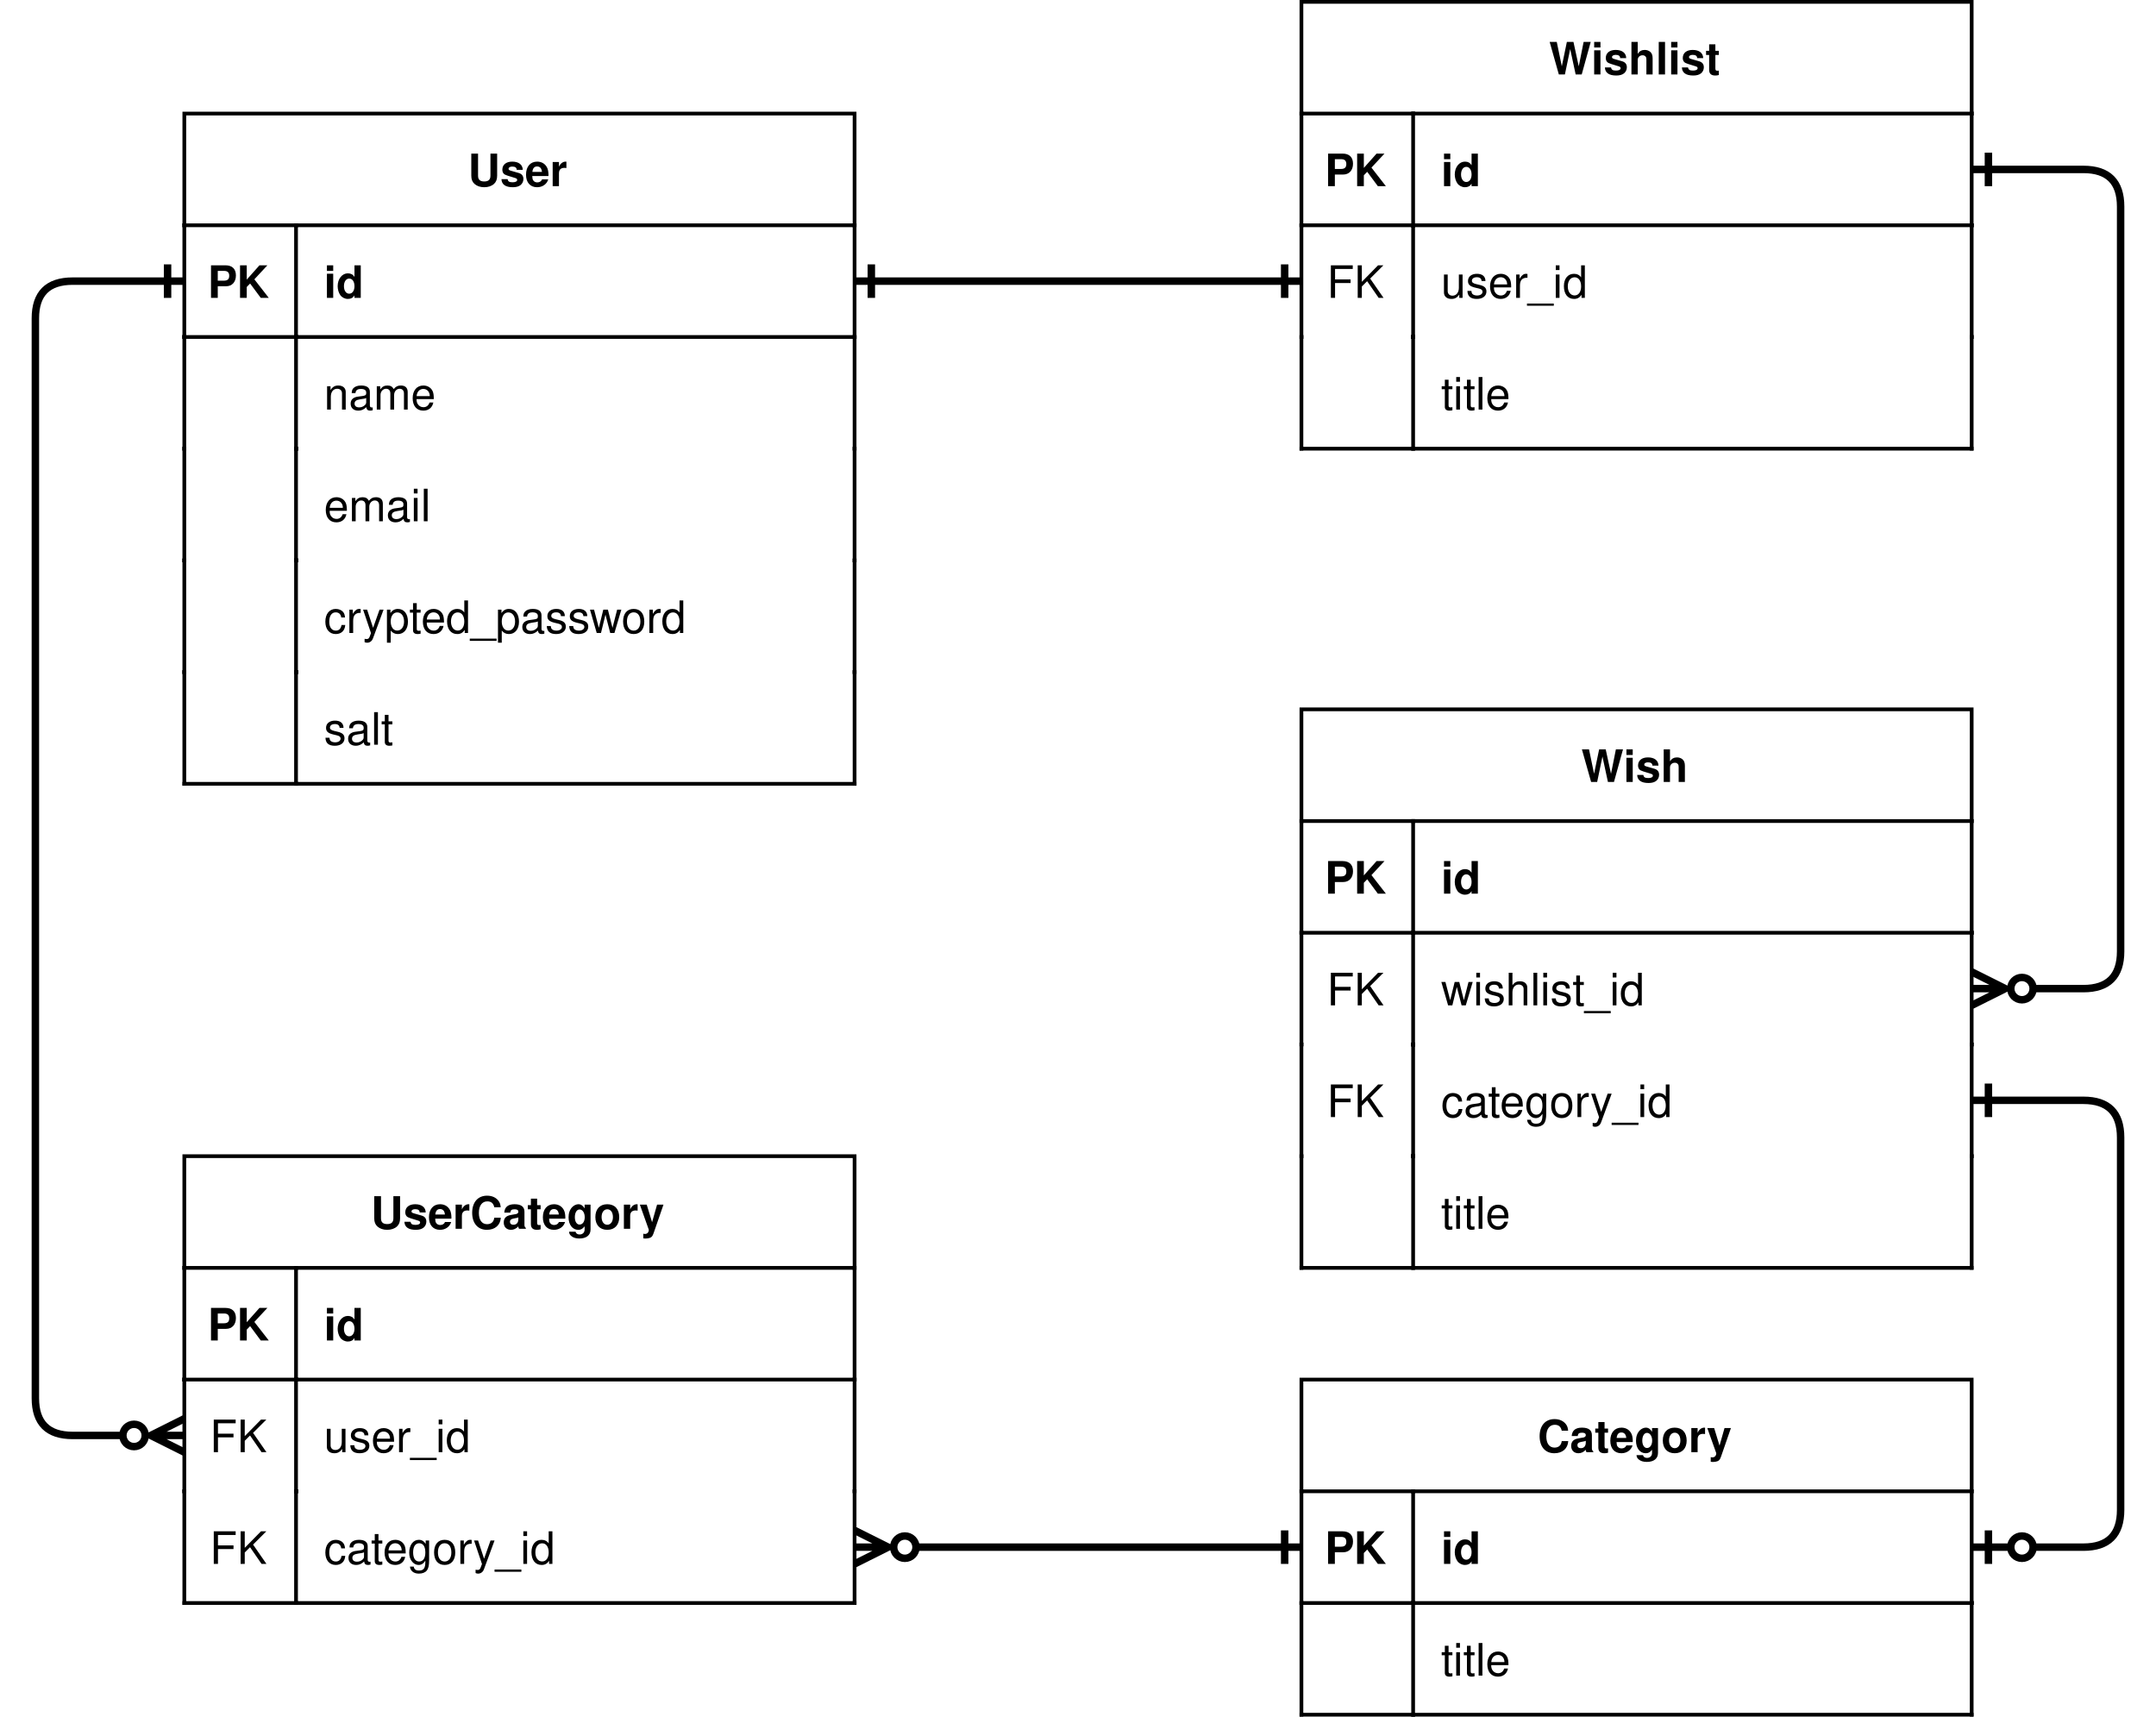
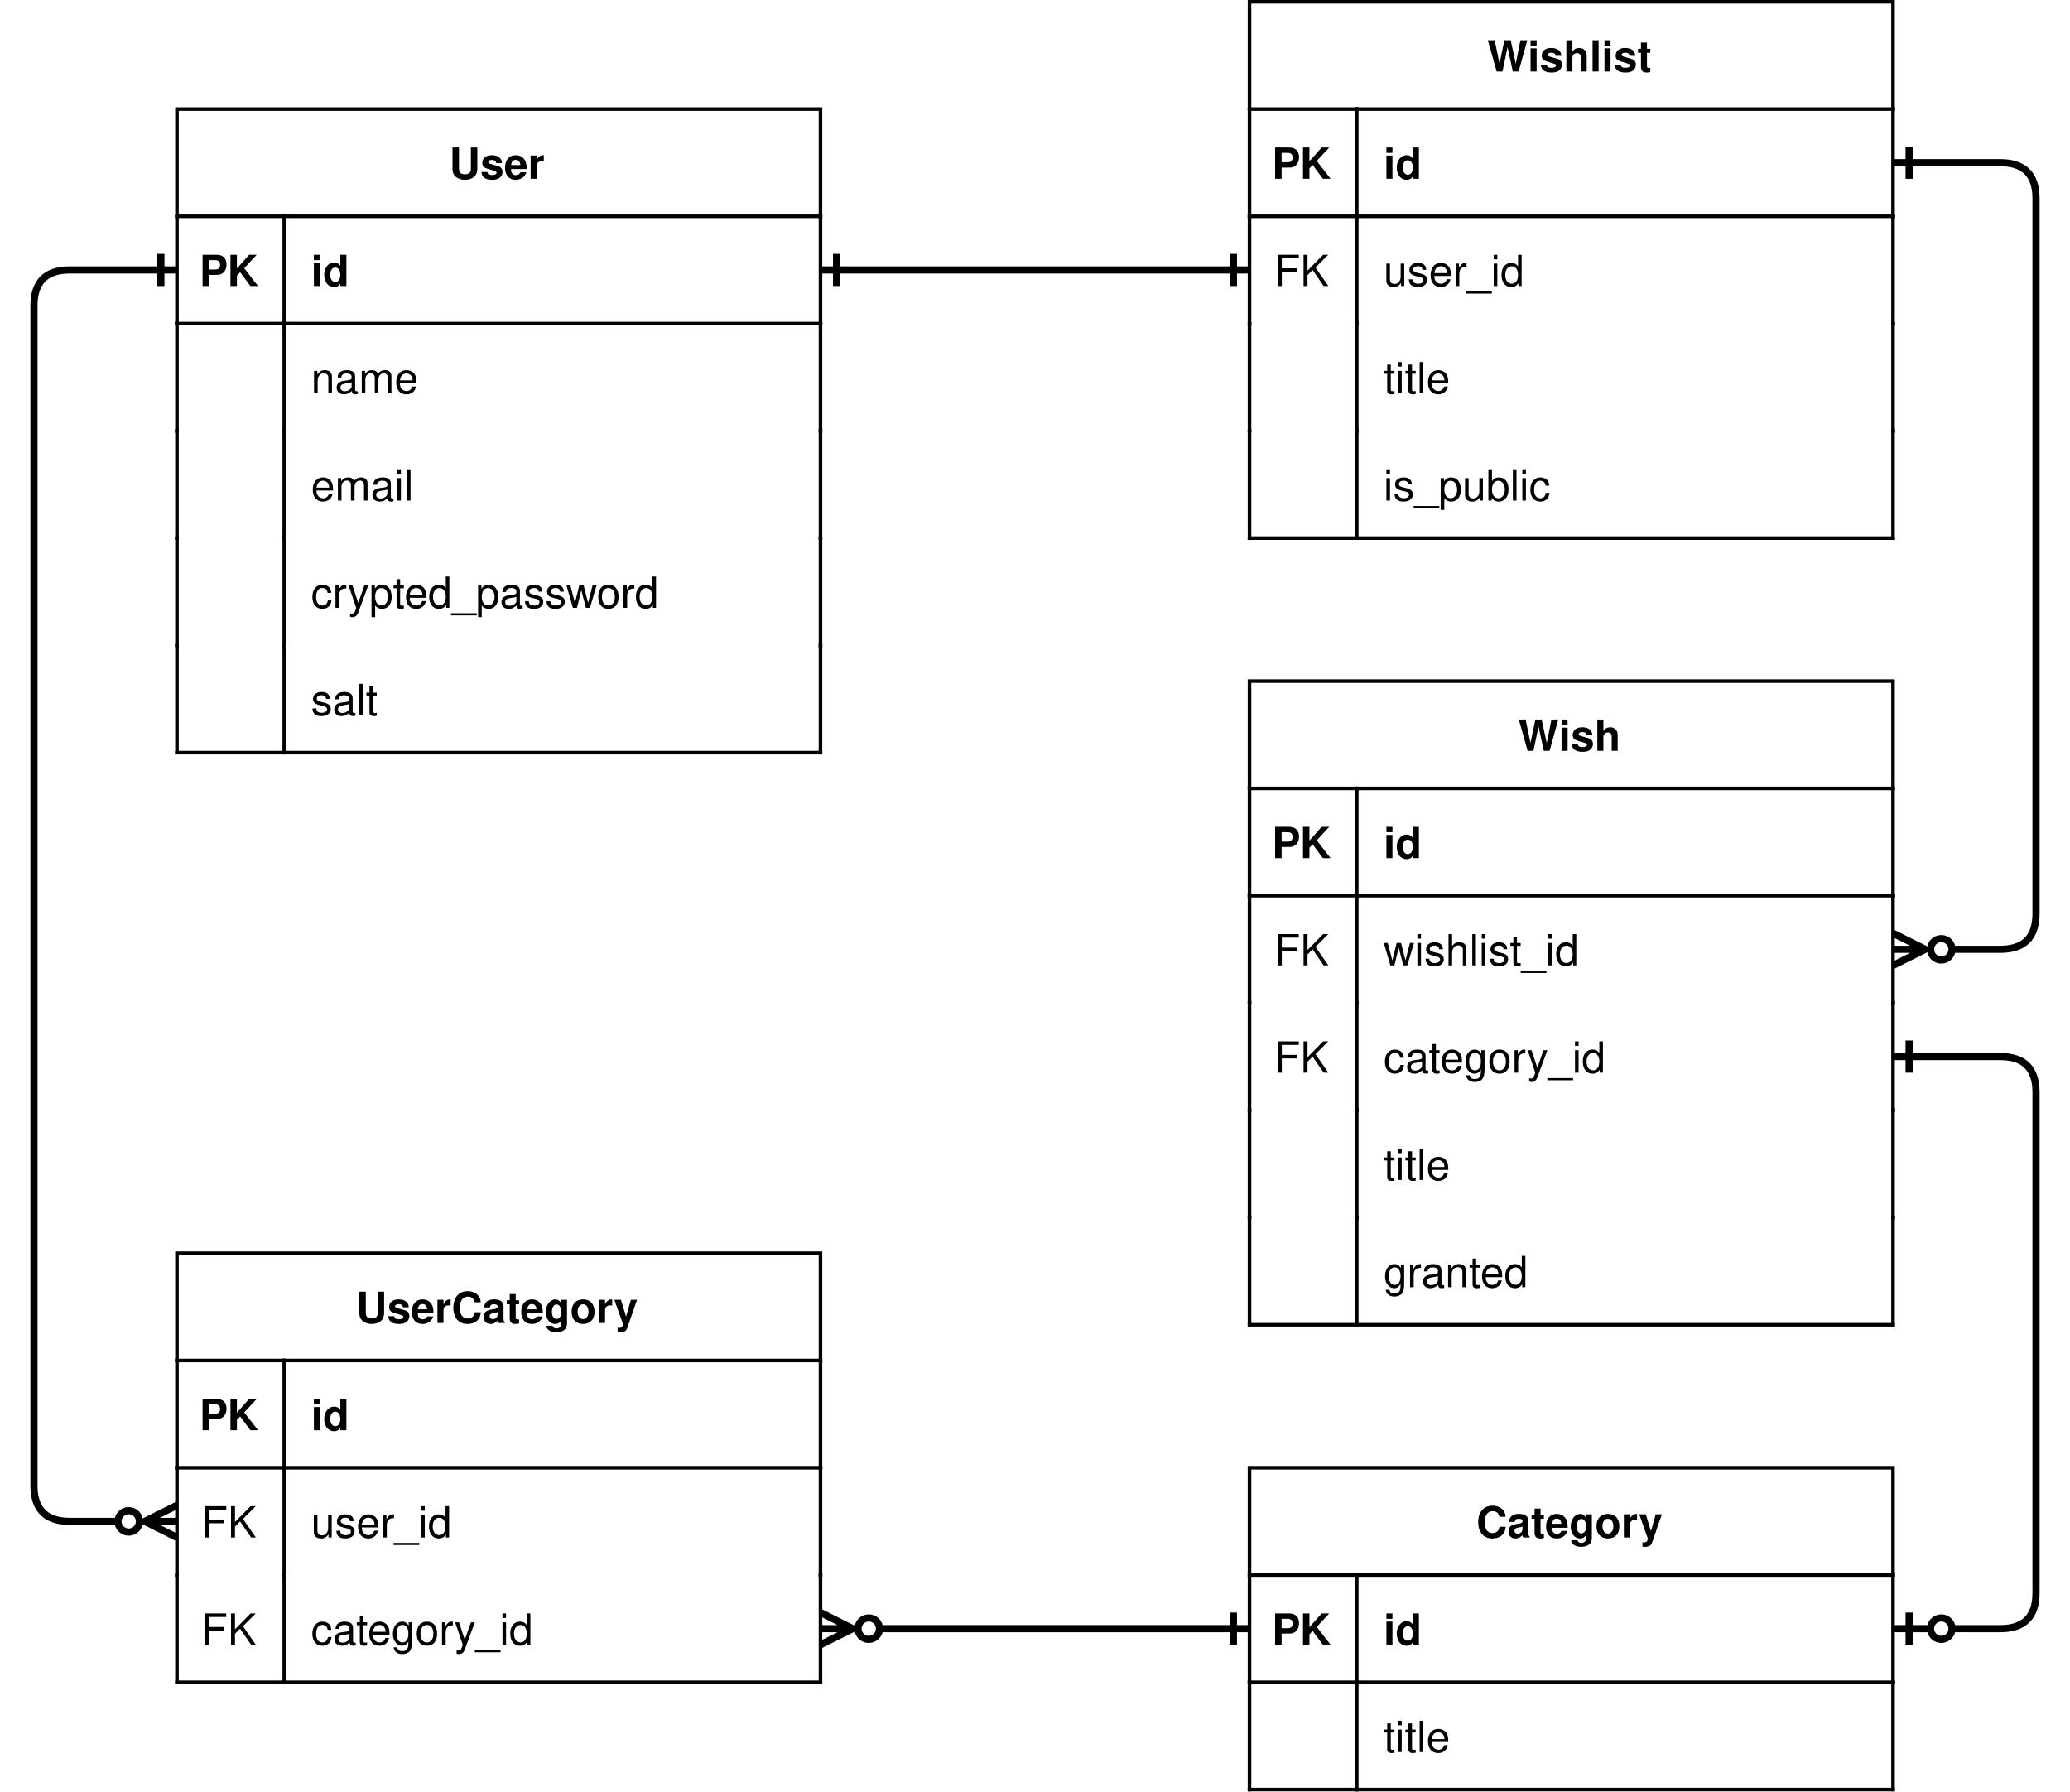
- <svg xmlns="http://www.w3.org/2000/svg" host="65bd71144e" version="1.1" width="579px" height="461px" viewBox="-0.5 -0.5 579 461" content="&lt;mxfile&gt;&lt;diagram id=&quot;xAMsCzg4ID9ks9TmJWlv&quot; name=&quot;ページ1&quot;&gt;7V1tb9o6FP41fJ3Ii6F8HLTdldbpTu2utn2aPOKCdU2MHLfAfv21iZ2EOOU6kKbUiVRV8cExznlOHsfPOU0HwWy1/cTgevmFRogM/GG0HQTXA98fXfnitzTsUgMIR6lhwXCUmrzc8ID/IGUcKusTjlBy0JFTSjheHxrnNI7RnB/YIGN0c9jtkZLDb13DBTIMD3NITOt3HPFlar3yx7n9L4QXS/3N3miSfrKCurO6kmQJI7opmIKbQTBjlPL0aLWdISJ9p/2Snnf7wqfZxBiKuc0JCohnSJ7Utf2TIKbmxnf6gsU01/KQw9/SNE04ZFzhEgyFQXiaQxyLU4Nrb98mBK4TvO+eWpaYRHdwR5+4Hki3po94i6L7FBbZVyB0JwaTTTn4oxj8QU1GfgwJXsTieC4uUn7jlKFEzOUOJlz1MN2gPPOMGEfbgkm55ROiK8TZTnTRn44URLtSe5Mj7l0p27KItjZCFWWLbOwcCHGgsKjGJTBwOY7JvQyi6ZIy/EciQZTnijjt2xu8IjAW0QmjkmlK93fj3t+YkBklVIIZ0xgZeMpOEaPrb5AtEFeGNcUx318ymIof4YTZ8AMYADHXmWh7eVv8yO6Mz2iccCbiRo6BBHwbJCGccrpWgxL0qMdnysXy+DflnK5eBNu3BluBG1hiGzQAbWhA+/Xzi+CKq+IYknvBYjBekBSKPanBHIoKvCo9mHmt7M7yDUaF5x7JnpeWOIpQXOnlwNrLBbcGNb2qBssdUHs0SARJxJCLCH+Ko8SAKpunFXrAQE988rboaTpM+06TNZzjeHGXnjkqwQteAd7tyzcRaBRuq+GaxXvUE7EVEQ+bIWLbRbYJIh7bQ9vOjYwirMezZ+GRtYsdYuErA7oYrtCl83DTgLrMu5Oed9vk3UmLvKt38e+ceCfWPnaIeD3PwA6tICZuUK89pC5Tr2eKQj33viL3en6b5FtDWbpg8vXsvewS+5ra0Zzt1hxFv9YwSTaUXbwW0Ti8TjOxqTb1TPyaTAzaZOIa0tIlMzGw9rJLTGyKR4n4hsHMH3wcVvx2g5XtoXaZlSsyON9xsiRYkNZRdh50InEalhOntsm17Dn4HFatSND0S2aNzGloDfcbpE4rsjHvNHfqd3LVrEi5uJo9rQGw02ulmanp6bjGDqY2HbeZQK1I0tx+vogH3pN2MlmsdoqT9egFEJ8SxH5dPjE3jqrLRByYiZueiF+TiNvMqAa+Ce5lKhEnEXNgvwd1iZjNTA3HnDhS5VIDU6dpuVpL+p97tcNqUmCbLM3APItYezXpHDUpuGg1KXBGTQo6qSYF3VGTagDs9GrZq0nnbGLq03GbalLglpoUdFJNCk01aaNyo84oSjWQdZmMw15RapeM21SUQlNRun3rZ+OTaDjspHYUmtrRXIy9oGznDA3XQNZlGh5XaL89Db8iDbdarj+uKNd3SNnPgrdT7Dw2RV+HlP0amLrMy6EJsoEvihZIi0HCf5jv7hGBHNP4Jv8klYxSYvZ8Sd18RdRdhuLoo3yfkWje3KeYC9MtJlmHLeY/Csc/JdYfgGpdb/XNKxua08VM2O5HsVE4Szbz0/Ytfd5+BSlPZ29UE0o7Mfpv9tYkvzKC1MKe0Cc2V55SNMj1KjLIE/vSibbM4Q2rMgXayPbOf0YHszgSbF/lMpaHcaj/sFVr2WEpwNILUmflwWUMBEoD+eWBUjcYA50SpeBoUIqFd0kXNIakGJDFADwnvry68VUOnVLE/UGMfqNfYLyrCLyjt0r1s0FVHF5VBCKwDMR68SVmC3eFDuqh6cXwG12Vwm8CjkZZub83BqVgSmdwcmiZ6ZWZ2oMcf0AddDKxCYaWj5WTBh4rwxrvPun0pqEa7ND+HR1v8YIxM0vyTvOaWZh2ansQmomQy9dsTstr1gDY5b0C6F/3eI6GU5+O28xrgoqNoEMSTha7neJoYBaGOSTh1MDUaVo2dzDy7cj9Lmbw4luSw9CSWRv5Y1/Qb2PO2caAi97GAGe2MaCT2xjQnW1MDYBdXi/1WtDT8UnbmPp03OY2ZmSWe73PiqAsSjvFxiPfgM+pP/OtgarTFNwrSe1ScJtFmSNTSXqnFNxJzWhkakbOFWXWQNZpGp4YcJ5UVqFrJ968bOegeuKgzuKwiKK58h69oL9xVUWmU+lanOHxqopyf+A1W1UxNpME7UVW0wU758WaVWTpDONBaAVNh5Z1Oa9L5VbW6P19arWVLvEvgqcBvbBqq9CvV20FwrN4QTTzfxKZds//02Zw8x8=&lt;/diagram&gt;&lt;/mxfile&gt;">
+ <svg xmlns="http://www.w3.org/2000/svg" host="65bd71144e" version="1.1" width="579px" height="501px" viewBox="-0.5 -0.5 579 501" content="&lt;mxfile&gt;&lt;diagram id=&quot;xAMsCzg4ID9ks9TmJWlv&quot; name=&quot;ページ1&quot;&gt;7V1dj9o4FP01vFbkw3w8FjrTlTrVVtOu2n2qPMQD1poYOWaA/vp1iJ2EODAOZDLgRBqN8I1jkntujuNzb0LPmy63nxlcLb7SAJGe2w+2Pe9Tz3UHI1f8jw27xAD8QWKYMxwkJiczfMd/kDT2pXWNAxQddOSUEo5Xh8YZDUM04wc2yBjdHHZ7puTwW1dwjjTD9xkkuvUnDvgisY7cYWb/C+H5Qn2zMxgnW5ZQdZZnEi1gQDc5k3fX86aMUp58Wm6niMS+U35J9rs/sjU9MIZCbrKDBOIFkrU8t38ixOSx8Z06YXGYq/gjh0+xaRJxyLjExesLg/A0hzgUu3qfnH2bELiK8L57YllgEjzAHV1zNZBqTZ7xFgWPCSxxX4HQgxgsbsaDP4vBv8uDiTdDgueh+DwTJxl/44ShSBzLA4y47KG7QXrmBTGOtjmTdMtnRJeIs53oorYOJES7QnuTIe6MpG2RR1sZoYyyeTp2BoT4ILEox8XTcDmNyWMcRJMFZfhPjASRnsvjtG9v8JLAUEQnDAqmCd1fjXt/Y0KmlNAYzJCGSMMz7hQwuvoB2RxxaVhRHPL9KYOJ+BNOmPY/gB4QxzoVbSdri7+4O+NTGkacibiJx0ACvg2KIZxwupKDEvSsxmfSxfHnJ8o5XR4F2zUGW4LrGWLr1QCtr0H77ctRcMVZcQzJo2AxGM5JAsWe1GAGRQlepR5MvVZ0Z/ECo8Jzz2TPSwscBCgs9bJn7OWcW72KXpWDZQ6oPBokgiRCyEWEr8Mg0qBKj9MIPaChJ7a8L3qKDpO+k2gFZzicPyR7DgrwgjeAd3v8IgK1wm00XL14DzoiNiLifj1EbDrJ1kHEQ3Nom7mQUYDVeOYsPDB2sUUsPNKgC+ESXTsP1w2ozbw77ni3Sd4dN8i7ahV/48Q7NvaxRcTrOBp2aAkxsYN6zSG1mXodXRTquPcNuddxmyTfCsrSFZOvY+5lm9hX145mbLfiKPi9glG0oezqtYja4bWaiXW1qWPit2Ri0CQTV5CWrpmJgbGXbWJiXTyKxDf0pm7vY7/kvx2sbA61zaxcksH5iaMFwYK0TrJzrxWJU7+YODVNrqVQXsKqJQmabsqskDn1jeF+h9RpSTbmRnOnbitnzZKUi63Z0woAWz1X6pmajo4rrGAq03GTCdSSJM39l6u44T1rJZPGaqs4WY2eA3EdIfb7+om5dlRtJmJPT9x0RPyWRNxkRtVzdXCvU4k4i5g98zWoTcSsZ2o45sSSKpcKmNpMy8OuvrAqLWsRU8bU15FsHZaUGB7lZREJnpOd5vVT9CtAJKFtNUUP9dUtjn6v1k8Ez26Xps/E1Waa9sol/1duqVos+numNFvP01Kd6H+J6O9dtejvWSP6e60U/b32iP4VALZ6tuxE/0u0pup03KTo79kl+nutFP19XfTfyBIWa4T/CsjaTMZ+J/w3S8ZNCv++Lvzfv/e98Vk07LdS4vd1iX8mxp5TtrOGhisgazMND/UrtaPht6ThZoX+kqeqLErApsHbKnYe6qKvRQnYCphazcvdiwZqTsB6ryRgm3zGSo1rES+/lp0bW8/LI31FO2cw5OiG75jPRNVmZvb16VfDFwVzpGR64SzMd4+IQI5peJdtScT8hJodNyZvviTyOkNh8DF+Iaho3j0mmAvTPSZphy3mv3Kf/42x/gBk69NWXb5xQ7G6OBK2+5Vv5PaKm9lu+5babz+HFA9nb5QHlHRi9L/0taNu6dwuIyiiazaTnpI3qFzNI72sMjZ2ouk9ndMvy+EqI9s7/wUdHMWJYPsWT2RZGPvqzTAqy+gXAiw5IblXFlzaQKAwkFscKHGDNtA5UQpOBqWYehd0TkNI8gGZD8BL4supGl/F0ClE3B/E6A/6FYa7ksA7eamUr9rK4nBUEojAMBCrxZc4WrjLdZC3TUfDbzAqhN8YnIyyYn9nCArBlBzBuaEF9MR3/HLeqVSITt+m9lpRdlJ8Sa8/Mry5TNWBS+4uQYU3CLZ67VCONjB/0907lJ0APYl9o2UnaZi2Sr0B+sL++iX188pOKgBs84JBzQUdHZ8lsVen4ybLTgb6ov82M51plLaKjQeuBp9VT5lWQNVqCu5+t6JZCm6y2GSgC3I3SsGt/OWKgf6QhHXFJhWQtZmGfV056lSj3tGHlYBvyKLjGljU70SjS0Qj/6pFI98a0chvpWjkt0c0qgCwzVMl6FYsl6xYqtNxk6IRKCkhuPHyn4PlYivXMUBfx1hUllkBU5tpWf1g7qVlFap24t3Ldg6qJw7qLA6LKOor71FE+85VFWmmXdXi9E9XVRT7A1BvVcVQp/rmIqvugp3LYs0ostR94kFoeXWHlvGDFjaVWxmj9/e51Vbq4as8eArQK6u28t1q1VZgdBEviGb2K+tJ9+yn6r27/wE=&lt;/diagram&gt;&lt;/mxfile&gt;">
  <defs>
    <clipPath id="mx-clip-49-60-30-30-0">
      <rect x="49" y="60" width="30" height="30" />
    </clipPath>
    <clipPath id="mx-clip-85-60-144-30-0">
      <rect x="85" y="60" width="144" height="30" />
    </clipPath>
    <clipPath id="mx-clip-85-90-144-30-0">
      <rect x="85" y="90" width="144" height="30" />
    </clipPath>
    <clipPath id="mx-clip-85-120-144-30-0">
      <rect x="85" y="120" width="144" height="30" />
    </clipPath>
    <clipPath id="mx-clip-85-150-144-30-0">
      <rect x="85" y="150" width="144" height="30" />
    </clipPath>
    <clipPath id="mx-clip-85-180-144-30-0">
      <rect x="85" y="180" width="144" height="30" />
    </clipPath>
    <clipPath id="mx-clip-349-30-30-30-0">
      <rect x="349" y="30" width="30" height="30" />
    </clipPath>
    <clipPath id="mx-clip-385-30-144-30-0">
      <rect x="385" y="30" width="144" height="30" />
    </clipPath>
    <clipPath id="mx-clip-349-60-30-30-0">
      <rect x="349" y="60" width="30" height="30" />
    </clipPath>
    <clipPath id="mx-clip-385-60-144-30-0">
      <rect x="385" y="60" width="144" height="30" />
    </clipPath>
    <clipPath id="mx-clip-349-90-30-30-0">
      <rect x="349" y="90" width="30" height="30" />
    </clipPath>
    <clipPath id="mx-clip-385-90-144-30-0">
      <rect x="385" y="90" width="144" height="30" />
    </clipPath>
+     <clipPath id="mx-clip-349-120-30-30-0">
+       <rect x="349" y="120" width="30" height="30" />
+     </clipPath>
+     <clipPath id="mx-clip-385-120-144-30-0">
+       <rect x="385" y="120" width="144" height="30" />
+     </clipPath>
    <clipPath id="mx-clip-349-220-30-30-0">
      <rect x="349" y="220" width="30" height="30" />
    </clipPath>
    <clipPath id="mx-clip-385-220-144-30-0">
      <rect x="385" y="220" width="144" height="30" />
    </clipPath>
    <clipPath id="mx-clip-349-250-30-30-0">
      <rect x="349" y="250" width="30" height="30" />
    </clipPath>
    <clipPath id="mx-clip-385-250-144-30-0">
      <rect x="385" y="250" width="144" height="30" />
    </clipPath>
    <clipPath id="mx-clip-349-280-30-30-0">
      <rect x="349" y="280" width="30" height="30" />
    </clipPath>
    <clipPath id="mx-clip-385-280-144-30-0">
      <rect x="385" y="280" width="144" height="30" />
    </clipPath>
    <clipPath id="mx-clip-349-310-30-30-0">
      <rect x="349" y="310" width="30" height="30" />
    </clipPath>
    <clipPath id="mx-clip-385-310-144-30-0">
      <rect x="385" y="310" width="144" height="30" />
    </clipPath>
-     <clipPath id="mx-clip-349-400-30-30-0">
-       <rect x="349" y="400" width="30" height="30" />
-     </clipPath>
-     <clipPath id="mx-clip-385-400-144-30-0">
-       <rect x="385" y="400" width="144" height="30" />
-     </clipPath>
-     <clipPath id="mx-clip-349-430-30-30-0">
-       <rect x="349" y="430" width="30" height="30" />
-     </clipPath>
-     <clipPath id="mx-clip-385-430-144-30-0">
-       <rect x="385" y="430" width="144" height="30" />
-     </clipPath>
-     <clipPath id="mx-clip-49-340-30-30-0">
-       <rect x="49" y="340" width="30" height="30" />
-     </clipPath>
-     <clipPath id="mx-clip-85-340-144-30-0">
-       <rect x="85" y="340" width="144" height="30" />
-     </clipPath>
-     <clipPath id="mx-clip-49-370-30-30-0">
-       <rect x="49" y="370" width="30" height="30" />
-     </clipPath>
-     <clipPath id="mx-clip-85-370-144-30-0">
-       <rect x="85" y="370" width="144" height="30" />
-     </clipPath>
-     <clipPath id="mx-clip-49-400-30-30-0">
-       <rect x="49" y="400" width="30" height="30" />
-     </clipPath>
-     <clipPath id="mx-clip-85-400-144-30-0">
-       <rect x="85" y="400" width="144" height="30" />
+     <clipPath id="mx-clip-349-340-30-30-0">
+       <rect x="349" y="340" width="30" height="30" />
+     </clipPath>
+     <clipPath id="mx-clip-385-340-144-30-0">
+       <rect x="385" y="340" width="144" height="30" />
+     </clipPath>
+     <clipPath id="mx-clip-49-380-30-30-0">
+       <rect x="49" y="380" width="30" height="30" />
+     </clipPath>
+     <clipPath id="mx-clip-85-380-144-30-0">
+       <rect x="85" y="380" width="144" height="30" />
+     </clipPath>
+     <clipPath id="mx-clip-49-410-30-30-0">
+       <rect x="49" y="410" width="30" height="30" />
+     </clipPath>
+     <clipPath id="mx-clip-85-410-144-30-0">
+       <rect x="85" y="410" width="144" height="30" />
+     </clipPath>
+     <clipPath id="mx-clip-49-440-30-30-0">
+       <rect x="49" y="440" width="30" height="30" />
+     </clipPath>
+     <clipPath id="mx-clip-85-440-144-30-0">
+       <rect x="85" y="440" width="144" height="30" />
+     </clipPath>
+     <clipPath id="mx-clip-349-440-30-30-0">
+       <rect x="349" y="440" width="30" height="30" />
+     </clipPath>
+     <clipPath id="mx-clip-385-440-144-30-0">
+       <rect x="385" y="440" width="144" height="30" />
+     </clipPath>
+     <clipPath id="mx-clip-349-470-30-30-0">
+       <rect x="349" y="470" width="30" height="30" />
+     </clipPath>
+     <clipPath id="mx-clip-385-470-144-30-0">
+       <rect x="385" y="470" width="144" height="30" />
    </clipPath>
  </defs>
  <g>
    <path d="M 49 60 L 49 30 L 229 30 L 229 60" fill="rgb(255, 255, 255)" stroke="rgb(0, 0, 0)" stroke-miterlimit="10" pointer-events="all" />
    <path d="M 49 60 L 49 210 L 229 210 L 229 60" fill="none" stroke="rgb(0, 0, 0)" stroke-miterlimit="10" pointer-events="none" />
    <path d="M 49 60 L 229 60" fill="none" stroke="rgb(0, 0, 0)" stroke-miterlimit="10" pointer-events="none" />
    <path d="M 79 60 L 79 90 L 79 120 L 79 150 L 79 180 L 79 210" fill="none" stroke="rgb(0, 0, 0)" stroke-miterlimit="10" pointer-events="none" />
    <g fill="rgb(0, 0, 0)" font-family="Helvetica" font-weight="bold" pointer-events="none" text-anchor="middle" font-size="12px">
      <text x="138.5" y="49.5">
                User
            </text>
    </g>
    <path d="M 49 60 M 229 60 M 229 90 L 49 90" fill="none" stroke="rgb(0, 0, 0)" stroke-linecap="square" stroke-miterlimit="10" pointer-events="none" />
    <path d="M 49 60 M 79 60 M 79 90 M 49 90" fill="none" stroke="rgb(0, 0, 0)" stroke-linecap="square" stroke-miterlimit="10" pointer-events="none" />
    <g fill="rgb(0, 0, 0)" font-family="Helvetica" font-weight="bold" pointer-events="none" clip-path="url(#mx-clip-49-60-30-30-0)" text-anchor="middle" font-size="12px">
      <text x="63.5" y="79.5">
                PK
            </text>
    </g>
    <path d="M 79 60 M 229 60 M 229 90 M 79 90" fill="none" stroke="rgb(0, 0, 0)" stroke-linecap="square" stroke-miterlimit="10" pointer-events="none" />
    <g fill="rgb(0, 0, 0)" font-family="Helvetica" font-weight="bold" text-decoration="underline" pointer-events="none" clip-path="url(#mx-clip-85-60-144-30-0)" font-size="12px">
      <text x="86.5" y="79.5">
                id
            </text>
    </g>
    <path d="M 49 90 M 79 90 M 79 120 M 49 120" fill="none" stroke="rgb(0, 0, 0)" stroke-linecap="square" stroke-miterlimit="10" pointer-events="none" />
    <path d="M 79 90 M 229 90 M 229 120 M 79 120" fill="none" stroke="rgb(0, 0, 0)" stroke-linecap="square" stroke-miterlimit="10" pointer-events="none" />
    <g fill="rgb(0, 0, 0)" font-family="Helvetica" pointer-events="none" clip-path="url(#mx-clip-85-90-144-30-0)" font-size="12px">
      <text x="86.5" y="109.5">
                name
            </text>
    </g>
    <path d="M 49 120 M 79 120 M 79 150 M 49 150" fill="none" stroke="rgb(0, 0, 0)" stroke-linecap="square" stroke-miterlimit="10" pointer-events="none" />
    <path d="M 79 120 M 229 120 M 229 150 M 79 150" fill="none" stroke="rgb(0, 0, 0)" stroke-linecap="square" stroke-miterlimit="10" pointer-events="none" />
    <g fill="rgb(0, 0, 0)" font-family="Helvetica" pointer-events="none" clip-path="url(#mx-clip-85-120-144-30-0)" font-size="12px">
      <text x="86.5" y="139.5">
                email
            </text>
    </g>
    <path d="M 49 150 M 79 150 M 79 180 M 49 180" fill="none" stroke="rgb(0, 0, 0)" stroke-linecap="square" stroke-miterlimit="10" pointer-events="none" />
    <path d="M 79 150 M 229 150 M 229 180 M 79 180" fill="none" stroke="rgb(0, 0, 0)" stroke-linecap="square" stroke-miterlimit="10" pointer-events="none" />
    <g fill="rgb(0, 0, 0)" font-family="Helvetica" pointer-events="none" clip-path="url(#mx-clip-85-150-144-30-0)" font-size="12px">
      <text x="86.5" y="169.5">
                crypted_password
            </text>
    </g>
    <path d="M 49 180 M 79 180 M 79 210 M 49 210" fill="none" stroke="rgb(0, 0, 0)" stroke-linecap="square" stroke-miterlimit="10" pointer-events="none" />
    <path d="M 79 180 M 229 180 M 229 210 M 79 210" fill="none" stroke="rgb(0, 0, 0)" stroke-linecap="square" stroke-miterlimit="10" pointer-events="none" />
    <g fill="rgb(0, 0, 0)" font-family="Helvetica" pointer-events="none" clip-path="url(#mx-clip-85-180-144-30-0)" font-size="12px">
      <text x="86.5" y="199.5">
                salt
            </text>
    </g>
    <path d="M 349 30 L 349 0 L 529 0 L 529 30" fill="rgb(255, 255, 255)" stroke="rgb(0, 0, 0)" stroke-miterlimit="10" pointer-events="none" />
-     <path d="M 349 30 L 349 120 L 529 120 L 529 30" fill="none" stroke="rgb(0, 0, 0)" stroke-miterlimit="10" pointer-events="none" />
+     <path d="M 349 30 L 349 150 L 529 150 L 529 30" fill="none" stroke="rgb(0, 0, 0)" stroke-miterlimit="10" pointer-events="none" />
    <path d="M 349 30 L 529 30" fill="none" stroke="rgb(0, 0, 0)" stroke-miterlimit="10" pointer-events="none" />
-     <path d="M 379 30 L 379 60 L 379 90 L 379 120" fill="none" stroke="rgb(0, 0, 0)" stroke-miterlimit="10" pointer-events="none" />
+     <path d="M 379 30 L 379 60 L 379 90 L 379 120 L 379 150" fill="none" stroke="rgb(0, 0, 0)" stroke-miterlimit="10" pointer-events="none" />
    <g fill="rgb(0, 0, 0)" font-family="Helvetica" font-weight="bold" pointer-events="none" text-anchor="middle" font-size="12px">
      <text x="438.5" y="19.5">
                Wishlist
            </text>
    </g>
    <path d="M 349 30 M 529 30 M 529 60 L 349 60" fill="none" stroke="rgb(0, 0, 0)" stroke-linecap="square" stroke-miterlimit="10" pointer-events="none" />
    <path d="M 349 30 M 379 30 M 379 60 M 349 60" fill="none" stroke="rgb(0, 0, 0)" stroke-linecap="square" stroke-miterlimit="10" pointer-events="none" />
    <g fill="rgb(0, 0, 0)" font-family="Helvetica" font-weight="bold" pointer-events="none" clip-path="url(#mx-clip-349-30-30-30-0)" text-anchor="middle" font-size="12px">
      <text x="363.5" y="49.5">
                PK
            </text>
    </g>
    <path d="M 379 30 M 529 30 M 529 60 M 379 60" fill="none" stroke="rgb(0, 0, 0)" stroke-linecap="square" stroke-miterlimit="10" pointer-events="none" />
    <g fill="rgb(0, 0, 0)" font-family="Helvetica" font-weight="bold" text-decoration="underline" pointer-events="none" clip-path="url(#mx-clip-385-30-144-30-0)" font-size="12px">
      <text x="386.5" y="49.5">
                id
            </text>
    </g>
    <path d="M 349 60 M 379 60 M 379 90 M 349 90" fill="none" stroke="rgb(0, 0, 0)" stroke-linecap="square" stroke-miterlimit="10" pointer-events="none" />
    <g fill="rgb(0, 0, 0)" font-family="Helvetica" pointer-events="none" clip-path="url(#mx-clip-349-60-30-30-0)" text-anchor="middle" font-size="12px">
      <text x="363.5" y="79.5">
                FK
            </text>
    </g>
    <path d="M 379 60 M 529 60 M 529 90 M 379 90" fill="none" stroke="rgb(0, 0, 0)" stroke-linecap="square" stroke-miterlimit="10" pointer-events="none" />
    <g fill="rgb(0, 0, 0)" font-family="Helvetica" pointer-events="none" clip-path="url(#mx-clip-385-60-144-30-0)" font-size="12px">
      <text x="386.5" y="79.5">
                user_id
            </text>
    </g>
    <path d="M 349 90 M 379 90 M 379 120 M 349 120" fill="none" stroke="rgb(0, 0, 0)" stroke-linecap="square" stroke-miterlimit="10" pointer-events="none" />
    <g fill="rgb(0, 0, 0)" font-family="Helvetica" pointer-events="none" clip-path="url(#mx-clip-349-90-30-30-0)" text-anchor="middle" font-size="12px" />
    <path d="M 379 90 M 529 90 M 529 120 M 379 120" fill="none" stroke="rgb(0, 0, 0)" stroke-linecap="square" stroke-miterlimit="10" pointer-events="none" />
    <g fill="rgb(0, 0, 0)" font-family="Helvetica" pointer-events="none" clip-path="url(#mx-clip-385-90-144-30-0)" font-size="12px">
      <text x="386.5" y="109.5">
                title
            </text>
    </g>
+     <path d="M 349 120 M 379 120 M 379 150 M 349 150" fill="none" stroke="rgb(0, 0, 0)" stroke-linecap="square" stroke-miterlimit="10" pointer-events="none" />
+     <g fill="rgb(0, 0, 0)" font-family="Helvetica" pointer-events="none" clip-path="url(#mx-clip-349-120-30-30-0)" text-anchor="middle" font-size="12px" />
+     <path d="M 379 120 M 529 120 M 529 150 M 379 150" fill="none" stroke="rgb(0, 0, 0)" stroke-linecap="square" stroke-miterlimit="10" pointer-events="none" />
+     <g fill="rgb(0, 0, 0)" font-family="Helvetica" pointer-events="none" clip-path="url(#mx-clip-385-120-144-30-0)" font-size="12px">
+       <text x="386.5" y="139.5">
+                 is_public
+             </text>
+     </g>
    <path d="M 349 220 L 349 190 L 529 190 L 529 220" fill="rgb(255, 255, 255)" stroke="rgb(0, 0, 0)" stroke-miterlimit="10" pointer-events="none" />
-     <path d="M 349 220 L 349 340 L 529 340 L 529 220" fill="none" stroke="rgb(0, 0, 0)" stroke-miterlimit="10" pointer-events="none" />
+     <path d="M 349 220 L 349 370 L 529 370 L 529 220" fill="none" stroke="rgb(0, 0, 0)" stroke-miterlimit="10" pointer-events="none" />
    <path d="M 349 220 L 529 220" fill="none" stroke="rgb(0, 0, 0)" stroke-miterlimit="10" pointer-events="none" />
-     <path d="M 379 220 L 379 250 L 379 280 L 379 310 L 379 340" fill="none" stroke="rgb(0, 0, 0)" stroke-miterlimit="10" pointer-events="none" />
+     <path d="M 379 220 L 379 250 L 379 280 L 379 310 L 379 340 L 379 370" fill="none" stroke="rgb(0, 0, 0)" stroke-miterlimit="10" pointer-events="none" />
    <g fill="rgb(0, 0, 0)" font-family="Helvetica" font-weight="bold" pointer-events="none" text-anchor="middle" font-size="12px">
      <text x="438.5" y="209.5">
                Wish
            </text>
    </g>
    <path d="M 349 220 M 529 220 M 529 250 L 349 250" fill="none" stroke="rgb(0, 0, 0)" stroke-linecap="square" stroke-miterlimit="10" pointer-events="none" />
    <path d="M 349 220 M 379 220 M 379 250 M 349 250" fill="none" stroke="rgb(0, 0, 0)" stroke-linecap="square" stroke-miterlimit="10" pointer-events="none" />
    <g fill="rgb(0, 0, 0)" font-family="Helvetica" font-weight="bold" pointer-events="none" clip-path="url(#mx-clip-349-220-30-30-0)" text-anchor="middle" font-size="12px">
      <text x="363.5" y="239.5">
                PK
            </text>
    </g>
    <path d="M 379 220 M 529 220 M 529 250 M 379 250" fill="none" stroke="rgb(0, 0, 0)" stroke-linecap="square" stroke-miterlimit="10" pointer-events="none" />
    <g fill="rgb(0, 0, 0)" font-family="Helvetica" font-weight="bold" text-decoration="underline" pointer-events="none" clip-path="url(#mx-clip-385-220-144-30-0)" font-size="12px">
      <text x="386.5" y="239.5">
                id
            </text>
    </g>
    <path d="M 349 250 M 379 250 M 379 280 M 349 280" fill="none" stroke="rgb(0, 0, 0)" stroke-linecap="square" stroke-miterlimit="10" pointer-events="none" />
    <g fill="rgb(0, 0, 0)" font-family="Helvetica" pointer-events="none" clip-path="url(#mx-clip-349-250-30-30-0)" text-anchor="middle" font-size="12px">
      <text x="363.5" y="269.5">
                FK
            </text>
    </g>
    <path d="M 379 250 M 529 250 M 529 280 M 379 280" fill="none" stroke="rgb(0, 0, 0)" stroke-linecap="square" stroke-miterlimit="10" pointer-events="none" />
    <g fill="rgb(0, 0, 0)" font-family="Helvetica" pointer-events="none" clip-path="url(#mx-clip-385-250-144-30-0)" font-size="12px">
      <text x="386.5" y="269.5">
                wishlist_id
            </text>
    </g>
    <path d="M 349 280 M 379 280 M 379 310 M 349 310" fill="none" stroke="rgb(0, 0, 0)" stroke-linecap="square" stroke-miterlimit="10" pointer-events="none" />
    <g fill="rgb(0, 0, 0)" font-family="Helvetica" pointer-events="none" clip-path="url(#mx-clip-349-280-30-30-0)" text-anchor="middle" font-size="12px">
      <text x="363.5" y="299.5">
                FK
            </text>
    </g>
    <path d="M 379 280 M 529 280 M 529 310 M 379 310" fill="none" stroke="rgb(0, 0, 0)" stroke-linecap="square" stroke-miterlimit="10" pointer-events="none" />
    <g fill="rgb(0, 0, 0)" font-family="Helvetica" pointer-events="none" clip-path="url(#mx-clip-385-280-144-30-0)" font-size="12px">
      <text x="386.5" y="299.5">
                category_id
            </text>
    </g>
    <path d="M 349 310 M 379 310 M 379 340 M 349 340" fill="none" stroke="rgb(0, 0, 0)" stroke-linecap="square" stroke-miterlimit="10" pointer-events="none" />
    <g fill="rgb(0, 0, 0)" font-family="Helvetica" pointer-events="none" clip-path="url(#mx-clip-349-310-30-30-0)" text-anchor="middle" font-size="12px" />
    <path d="M 379 310 M 529 310 M 529 340 M 379 340" fill="none" stroke="rgb(0, 0, 0)" stroke-linecap="square" stroke-miterlimit="10" pointer-events="none" />
    <g fill="rgb(0, 0, 0)" font-family="Helvetica" pointer-events="none" clip-path="url(#mx-clip-385-310-144-30-0)" font-size="12px">
      <text x="386.5" y="329.5">
                title
+             </text>
+     </g>
+     <path d="M 349 340 M 379 340 M 379 370 M 349 370" fill="none" stroke="rgb(0, 0, 0)" stroke-linecap="square" stroke-miterlimit="10" pointer-events="none" />
+     <g fill="rgb(0, 0, 0)" font-family="Helvetica" pointer-events="none" clip-path="url(#mx-clip-349-340-30-30-0)" text-anchor="middle" font-size="12px" />
+     <path d="M 379 340 M 529 340 M 529 370 M 379 370" fill="none" stroke="rgb(0, 0, 0)" stroke-linecap="square" stroke-miterlimit="10" pointer-events="none" />
+     <g fill="rgb(0, 0, 0)" font-family="Helvetica" pointer-events="none" clip-path="url(#mx-clip-385-340-144-30-0)" font-size="12px">
+       <text x="386.5" y="359.5">
+                 granted
            </text>
    </g>
    <path d="M 229 75 L 249 75 Q 259 75 269 75 L 309 75 Q 319 75 329 75 L 349 75" fill="none" stroke="rgb(0, 0, 0)" stroke-width="2" stroke-miterlimit="10" pointer-events="none" />
    <path d="M 233.5 70.5 L 233.5 79.5" fill="none" stroke="rgb(0, 0, 0)" stroke-width="2" stroke-miterlimit="10" pointer-events="none" />
    <path d="M 344.5 79.5 L 344.5 70.5" fill="none" stroke="rgb(0, 0, 0)" stroke-width="2" stroke-miterlimit="10" pointer-events="none" />
    <path d="M 546 265 L 559 265 Q 569 265 569 255 L 569 55 Q 569 45 559 45 L 529 45" fill="none" stroke="rgb(0, 0, 0)" stroke-width="2" stroke-miterlimit="10" pointer-events="none" />
    <ellipse cx="542.5" cy="265" rx="3" ry="3" fill="none" stroke="rgb(0, 0, 0)" stroke-width="2" pointer-events="none" />
    <path d="M 529 269.5 L 538 265 L 529 260.5 M 538 265 L 529 265" fill="none" stroke="rgb(0, 0, 0)" stroke-width="2" stroke-miterlimit="10" pointer-events="none" />
    <path d="M 533.5 40.5 L 533.5 49.5" fill="none" stroke="rgb(0, 0, 0)" stroke-width="2" stroke-miterlimit="10" pointer-events="none" />
-     <path d="M 349 400 L 349 370 L 529 370 L 529 400" fill="rgb(255, 255, 255)" stroke="rgb(0, 0, 0)" stroke-miterlimit="10" pointer-events="none" />
-     <path d="M 349 400 L 349 460 L 529 460 L 529 400" fill="none" stroke="rgb(0, 0, 0)" stroke-miterlimit="10" pointer-events="none" />
-     <path d="M 349 400 L 529 400" fill="none" stroke="rgb(0, 0, 0)" stroke-miterlimit="10" pointer-events="none" />
-     <path d="M 379 400 L 379 430 L 379 460" fill="none" stroke="rgb(0, 0, 0)" stroke-miterlimit="10" pointer-events="none" />
-     <g fill="rgb(0, 0, 0)" font-family="Helvetica" font-weight="bold" pointer-events="none" text-anchor="middle" font-size="12px">
-       <text x="438.5" y="389.5">
+     <path d="M 49 380 L 49 350 L 229 350 L 229 380" fill="rgb(255, 255, 255)" stroke="rgb(0, 0, 0)" stroke-miterlimit="10" pointer-events="none" />
+     <path d="M 49 380 L 49 470 L 229 470 L 229 380" fill="none" stroke="rgb(0, 0, 0)" stroke-miterlimit="10" pointer-events="none" />
+     <path d="M 49 380 L 229 380" fill="none" stroke="rgb(0, 0, 0)" stroke-miterlimit="10" pointer-events="none" />
+     <path d="M 79 380 L 79 410 L 79 440 L 79 470" fill="none" stroke="rgb(0, 0, 0)" stroke-miterlimit="10" pointer-events="none" />
+     <g fill="rgb(0, 0, 0)" font-family="Helvetica" font-weight="bold" pointer-events="none" text-anchor="middle" font-size="12px">
+       <text x="138.5" y="369.5">
+                 UserCategory
+             </text>
+     </g>
+     <path d="M 49 380 M 229 380 M 229 410 L 49 410" fill="none" stroke="rgb(0, 0, 0)" stroke-linecap="square" stroke-miterlimit="10" pointer-events="none" />
+     <path d="M 49 380 M 79 380 M 79 410 M 49 410" fill="none" stroke="rgb(0, 0, 0)" stroke-linecap="square" stroke-miterlimit="10" pointer-events="none" />
+     <g fill="rgb(0, 0, 0)" font-family="Helvetica" font-weight="bold" pointer-events="none" clip-path="url(#mx-clip-49-380-30-30-0)" text-anchor="middle" font-size="12px">
+       <text x="63.5" y="399.5">
+                 PK
+             </text>
+     </g>
+     <path d="M 79 380 M 229 380 M 229 410 M 79 410" fill="none" stroke="rgb(0, 0, 0)" stroke-linecap="square" stroke-miterlimit="10" pointer-events="none" />
+     <g fill="rgb(0, 0, 0)" font-family="Helvetica" font-weight="bold" text-decoration="underline" pointer-events="none" clip-path="url(#mx-clip-85-380-144-30-0)" font-size="12px">
+       <text x="86.5" y="399.5">
+                 id
+             </text>
+     </g>
+     <path d="M 49 410 M 79 410 M 79 440 M 49 440" fill="none" stroke="rgb(0, 0, 0)" stroke-linecap="square" stroke-miterlimit="10" pointer-events="none" />
+     <g fill="rgb(0, 0, 0)" font-family="Helvetica" pointer-events="none" clip-path="url(#mx-clip-49-410-30-30-0)" text-anchor="middle" font-size="12px">
+       <text x="63.5" y="429.5">
+                 FK
+             </text>
+     </g>
+     <path d="M 79 410 M 229 410 M 229 440 M 79 440" fill="none" stroke="rgb(0, 0, 0)" stroke-linecap="square" stroke-miterlimit="10" pointer-events="none" />
+     <g fill="rgb(0, 0, 0)" font-family="Helvetica" pointer-events="none" clip-path="url(#mx-clip-85-410-144-30-0)" font-size="12px">
+       <text x="86.5" y="429.5">
+                 user_id
+             </text>
+     </g>
+     <path d="M 49 440 M 79 440 M 79 470 M 49 470" fill="none" stroke="rgb(0, 0, 0)" stroke-linecap="square" stroke-miterlimit="10" pointer-events="none" />
+     <g fill="rgb(0, 0, 0)" font-family="Helvetica" pointer-events="none" clip-path="url(#mx-clip-49-440-30-30-0)" text-anchor="middle" font-size="12px">
+       <text x="63.5" y="459.5">
+                 FK
+             </text>
+     </g>
+     <path d="M 79 440 M 229 440 M 229 470 M 79 470" fill="none" stroke="rgb(0, 0, 0)" stroke-linecap="square" stroke-miterlimit="10" pointer-events="none" />
+     <g fill="rgb(0, 0, 0)" font-family="Helvetica" pointer-events="none" clip-path="url(#mx-clip-85-440-144-30-0)" font-size="12px">
+       <text x="86.5" y="459.5">
+                 category_id
+             </text>
+     </g>
+     <path d="M 349 440 L 349 410 L 529 410 L 529 440" fill="rgb(255, 255, 255)" stroke="rgb(0, 0, 0)" stroke-miterlimit="10" pointer-events="none" />
+     <path d="M 349 440 L 349 500 L 529 500 L 529 440" fill="none" stroke="rgb(0, 0, 0)" stroke-miterlimit="10" pointer-events="none" />
+     <path d="M 349 440 L 529 440" fill="none" stroke="rgb(0, 0, 0)" stroke-miterlimit="10" pointer-events="none" />
+     <path d="M 379 440 L 379 470 L 379 500" fill="none" stroke="rgb(0, 0, 0)" stroke-miterlimit="10" pointer-events="none" />
+     <g fill="rgb(0, 0, 0)" font-family="Helvetica" font-weight="bold" pointer-events="none" text-anchor="middle" font-size="12px">
+       <text x="438.5" y="429.5">
                Category
            </text>
    </g>
-     <path d="M 349 400 M 529 400 M 529 430 L 349 430" fill="none" stroke="rgb(0, 0, 0)" stroke-linecap="square" stroke-miterlimit="10" pointer-events="none" />
-     <path d="M 349 400 M 379 400 M 379 430 M 349 430" fill="none" stroke="rgb(0, 0, 0)" stroke-linecap="square" stroke-miterlimit="10" pointer-events="none" />
-     <g fill="rgb(0, 0, 0)" font-family="Helvetica" font-weight="bold" pointer-events="none" clip-path="url(#mx-clip-349-400-30-30-0)" text-anchor="middle" font-size="12px">
-       <text x="363.5" y="419.5">
-                 PK
-             </text>
-     </g>
-     <path d="M 379 400 M 529 400 M 529 430 M 379 430" fill="none" stroke="rgb(0, 0, 0)" stroke-linecap="square" stroke-miterlimit="10" pointer-events="none" />
-     <g fill="rgb(0, 0, 0)" font-family="Helvetica" font-weight="bold" text-decoration="underline" pointer-events="none" clip-path="url(#mx-clip-385-400-144-30-0)" font-size="12px">
-       <text x="386.5" y="419.5">
-                 id
-             </text>
-     </g>
-     <path d="M 349 430 M 379 430 M 379 460 M 349 460" fill="none" stroke="rgb(0, 0, 0)" stroke-linecap="square" stroke-miterlimit="10" pointer-events="none" />
-     <g fill="rgb(0, 0, 0)" font-family="Helvetica" pointer-events="none" clip-path="url(#mx-clip-349-430-30-30-0)" text-anchor="middle" font-size="12px" />
-     <path d="M 379 430 M 529 430 M 529 460 M 379 460" fill="none" stroke="rgb(0, 0, 0)" stroke-linecap="square" stroke-miterlimit="10" pointer-events="none" />
-     <g fill="rgb(0, 0, 0)" font-family="Helvetica" pointer-events="none" clip-path="url(#mx-clip-385-430-144-30-0)" font-size="12px">
-       <text x="386.5" y="449.5">
+     <path d="M 349 440 M 529 440 M 529 470 L 349 470" fill="none" stroke="rgb(0, 0, 0)" stroke-linecap="square" stroke-miterlimit="10" pointer-events="none" />
+     <path d="M 349 440 M 379 440 M 379 470 M 349 470" fill="none" stroke="rgb(0, 0, 0)" stroke-linecap="square" stroke-miterlimit="10" pointer-events="none" />
+     <g fill="rgb(0, 0, 0)" font-family="Helvetica" font-weight="bold" pointer-events="none" clip-path="url(#mx-clip-349-440-30-30-0)" text-anchor="middle" font-size="12px">
+       <text x="363.5" y="459.5">
+                 PK
+             </text>
+     </g>
+     <path d="M 379 440 M 529 440 M 529 470 M 379 470" fill="none" stroke="rgb(0, 0, 0)" stroke-linecap="square" stroke-miterlimit="10" pointer-events="none" />
+     <g fill="rgb(0, 0, 0)" font-family="Helvetica" font-weight="bold" text-decoration="underline" pointer-events="none" clip-path="url(#mx-clip-385-440-144-30-0)" font-size="12px">
+       <text x="386.5" y="459.5">
+                 id
+             </text>
+     </g>
+     <path d="M 349 470 M 379 470 M 379 500 M 349 500" fill="none" stroke="rgb(0, 0, 0)" stroke-linecap="square" stroke-miterlimit="10" pointer-events="none" />
+     <g fill="rgb(0, 0, 0)" font-family="Helvetica" pointer-events="none" clip-path="url(#mx-clip-349-470-30-30-0)" text-anchor="middle" font-size="12px" />
+     <path d="M 379 470 M 529 470 M 529 500 M 379 500" fill="none" stroke="rgb(0, 0, 0)" stroke-linecap="square" stroke-miterlimit="10" pointer-events="none" />
+     <g fill="rgb(0, 0, 0)" font-family="Helvetica" pointer-events="none" clip-path="url(#mx-clip-385-470-144-30-0)" font-size="12px">
+       <text x="386.5" y="489.5">
                title
            </text>
    </g>
-     <path d="M 49 340 L 49 310 L 229 310 L 229 340" fill="rgb(255, 255, 255)" stroke="rgb(0, 0, 0)" stroke-miterlimit="10" pointer-events="none" />
-     <path d="M 49 340 L 49 430 L 229 430 L 229 340" fill="none" stroke="rgb(0, 0, 0)" stroke-miterlimit="10" pointer-events="none" />
-     <path d="M 49 340 L 229 340" fill="none" stroke="rgb(0, 0, 0)" stroke-miterlimit="10" pointer-events="none" />
-     <path d="M 79 340 L 79 370 L 79 400 L 79 430" fill="none" stroke="rgb(0, 0, 0)" stroke-miterlimit="10" pointer-events="none" />
-     <g fill="rgb(0, 0, 0)" font-family="Helvetica" font-weight="bold" pointer-events="none" text-anchor="middle" font-size="12px">
-       <text x="138.5" y="329.5">
-                 UserCategory
-             </text>
-     </g>
-     <path d="M 49 340 M 229 340 M 229 370 L 49 370" fill="none" stroke="rgb(0, 0, 0)" stroke-linecap="square" stroke-miterlimit="10" pointer-events="none" />
-     <path d="M 49 340 M 79 340 M 79 370 M 49 370" fill="none" stroke="rgb(0, 0, 0)" stroke-linecap="square" stroke-miterlimit="10" pointer-events="none" />
-     <g fill="rgb(0, 0, 0)" font-family="Helvetica" font-weight="bold" pointer-events="none" clip-path="url(#mx-clip-49-340-30-30-0)" text-anchor="middle" font-size="12px">
-       <text x="63.5" y="359.5">
-                 PK
-             </text>
-     </g>
-     <path d="M 79 340 M 229 340 M 229 370 M 79 370" fill="none" stroke="rgb(0, 0, 0)" stroke-linecap="square" stroke-miterlimit="10" pointer-events="none" />
-     <g fill="rgb(0, 0, 0)" font-family="Helvetica" font-weight="bold" text-decoration="underline" pointer-events="none" clip-path="url(#mx-clip-85-340-144-30-0)" font-size="12px">
-       <text x="86.5" y="359.5">
-                 id
-             </text>
-     </g>
-     <path d="M 49 370 M 79 370 M 79 400 M 49 400" fill="none" stroke="rgb(0, 0, 0)" stroke-linecap="square" stroke-miterlimit="10" pointer-events="none" />
-     <g fill="rgb(0, 0, 0)" font-family="Helvetica" pointer-events="none" clip-path="url(#mx-clip-49-370-30-30-0)" text-anchor="middle" font-size="12px">
-       <text x="63.5" y="389.5">
-                 FK
-             </text>
-     </g>
-     <path d="M 79 370 M 229 370 M 229 400 M 79 400" fill="none" stroke="rgb(0, 0, 0)" stroke-linecap="square" stroke-miterlimit="10" pointer-events="none" />
-     <g fill="rgb(0, 0, 0)" font-family="Helvetica" pointer-events="none" clip-path="url(#mx-clip-85-370-144-30-0)" font-size="12px">
-       <text x="86.5" y="389.5">
-                 user_id
-             </text>
-     </g>
-     <path d="M 49 400 M 79 400 M 79 430 M 49 430" fill="none" stroke="rgb(0, 0, 0)" stroke-linecap="square" stroke-miterlimit="10" pointer-events="none" />
-     <g fill="rgb(0, 0, 0)" font-family="Helvetica" pointer-events="none" clip-path="url(#mx-clip-49-400-30-30-0)" text-anchor="middle" font-size="12px">
-       <text x="63.5" y="419.5">
-                 FK
-             </text>
-     </g>
-     <path d="M 79 400 M 229 400 M 229 430 M 79 430" fill="none" stroke="rgb(0, 0, 0)" stroke-linecap="square" stroke-miterlimit="10" pointer-events="none" />
-     <g fill="rgb(0, 0, 0)" font-family="Helvetica" pointer-events="none" clip-path="url(#mx-clip-85-400-144-30-0)" font-size="12px">
-       <text x="86.5" y="419.5">
-                 category_id
-             </text>
-     </g>
-     <path d="M 49 75 L 19 75 Q 9 75 9 85 L 9 375 Q 9 385 19 385 L 32 385" fill="none" stroke="rgb(0, 0, 0)" stroke-width="2" stroke-miterlimit="10" pointer-events="none" />
+     <path d="M 49 75 L 19 75 Q 9 75 9 85 L 9 415 Q 9 425 19 425 L 32 425" fill="none" stroke="rgb(0, 0, 0)" stroke-width="2" stroke-miterlimit="10" pointer-events="none" />
    <path d="M 44.5 79.5 L 44.5 70.5" fill="none" stroke="rgb(0, 0, 0)" stroke-width="2" stroke-miterlimit="10" pointer-events="none" />
-     <ellipse cx="35.5" cy="385" rx="3" ry="3" fill="none" stroke="rgb(0, 0, 0)" stroke-width="2" pointer-events="none" />
-     <path d="M 49 380.5 L 40 385 L 49 389.5 M 40 385 L 49 385" fill="none" stroke="rgb(0, 0, 0)" stroke-width="2" stroke-miterlimit="10" pointer-events="none" />
-     <path d="M 349 415 L 246 415" fill="none" stroke="rgb(0, 0, 0)" stroke-width="2" stroke-miterlimit="10" pointer-events="none" />
-     <path d="M 344.5 419.5 L 344.5 410.5" fill="none" stroke="rgb(0, 0, 0)" stroke-width="2" stroke-miterlimit="10" pointer-events="none" />
-     <ellipse cx="242.5" cy="415" rx="3" ry="3" fill="none" stroke="rgb(0, 0, 0)" stroke-width="2" pointer-events="none" />
-     <path d="M 229 419.5 L 238 415 L 229 410.5 M 238 415 L 229 415" fill="none" stroke="rgb(0, 0, 0)" stroke-width="2" stroke-miterlimit="10" pointer-events="none" />
-     <path d="M 529 295 L 559 295 Q 569 295 569 305 L 569 405 Q 569 415 559 415 L 546 415" fill="none" stroke="rgb(0, 0, 0)" stroke-width="2" stroke-miterlimit="10" pointer-events="none" />
+     <ellipse cx="35.5" cy="425" rx="3" ry="3" fill="none" stroke="rgb(0, 0, 0)" stroke-width="2" pointer-events="none" />
+     <path d="M 49 420.5 L 40 425 L 49 429.5 M 40 425 L 49 425" fill="none" stroke="rgb(0, 0, 0)" stroke-width="2" stroke-miterlimit="10" pointer-events="none" />
+     <path d="M 349 455 L 246 455" fill="none" stroke="rgb(0, 0, 0)" stroke-width="2" stroke-miterlimit="10" pointer-events="none" />
+     <path d="M 344.5 459.5 L 344.5 450.5" fill="none" stroke="rgb(0, 0, 0)" stroke-width="2" stroke-miterlimit="10" pointer-events="none" />
+     <ellipse cx="242.5" cy="455" rx="3" ry="3" fill="none" stroke="rgb(0, 0, 0)" stroke-width="2" pointer-events="none" />
+     <path d="M 229 459.5 L 238 455 L 229 450.5 M 238 455 L 229 455" fill="none" stroke="rgb(0, 0, 0)" stroke-width="2" stroke-miterlimit="10" pointer-events="none" />
+     <path d="M 529 295 L 559 295 Q 569 295 569 305 L 569 445 Q 569 455 559 455 L 546 455" fill="none" stroke="rgb(0, 0, 0)" stroke-width="2" stroke-miterlimit="10" pointer-events="none" />
    <path d="M 533.5 290.5 L 533.5 299.5" fill="none" stroke="rgb(0, 0, 0)" stroke-width="2" stroke-miterlimit="10" pointer-events="none" />
-     <ellipse cx="542.5" cy="415" rx="3" ry="3" fill="none" stroke="rgb(0, 0, 0)" stroke-width="2" pointer-events="none" />
-     <path d="M 533.5 410.5 L 533.5 419.5 M 539 415 L 529 415" fill="none" stroke="rgb(0, 0, 0)" stroke-width="2" stroke-miterlimit="10" pointer-events="none" />
+     <ellipse cx="542.5" cy="455" rx="3" ry="3" fill="none" stroke="rgb(0, 0, 0)" stroke-width="2" pointer-events="none" />
+     <path d="M 533.5 450.5 L 533.5 459.5 M 539 455 L 529 455" fill="none" stroke="rgb(0, 0, 0)" stroke-width="2" stroke-miterlimit="10" pointer-events="none" />
  </g>
</svg>
